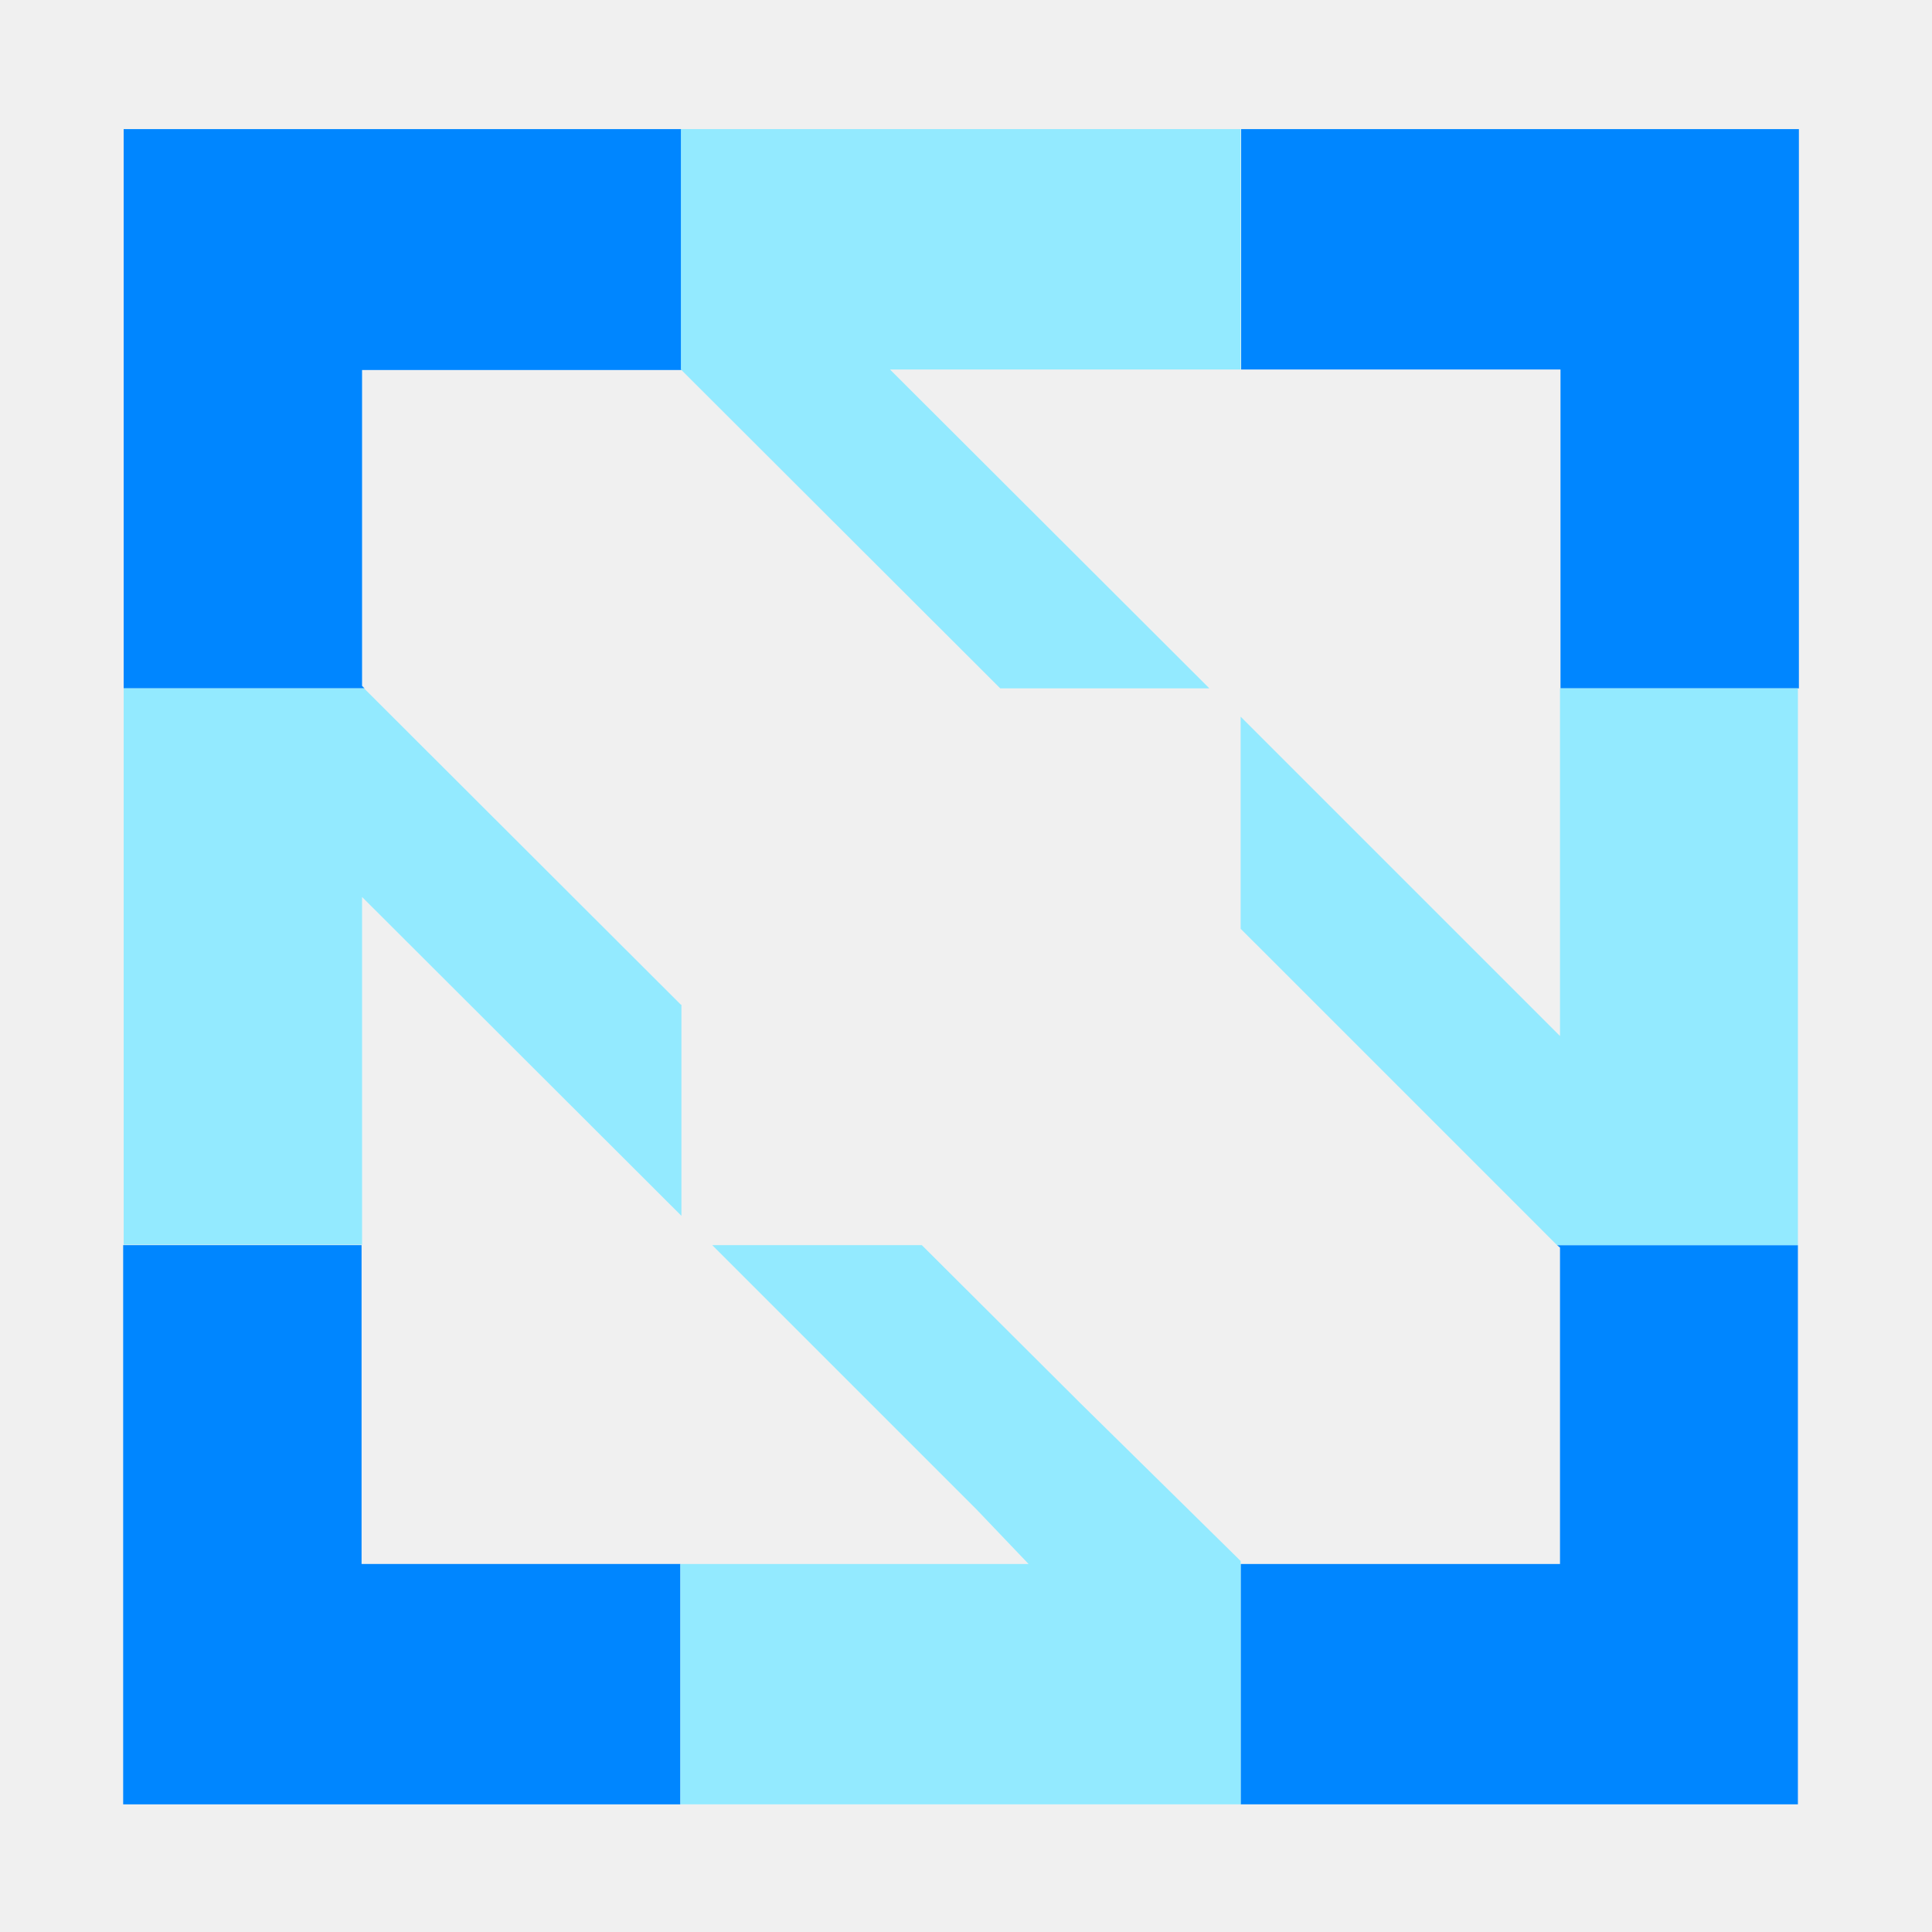
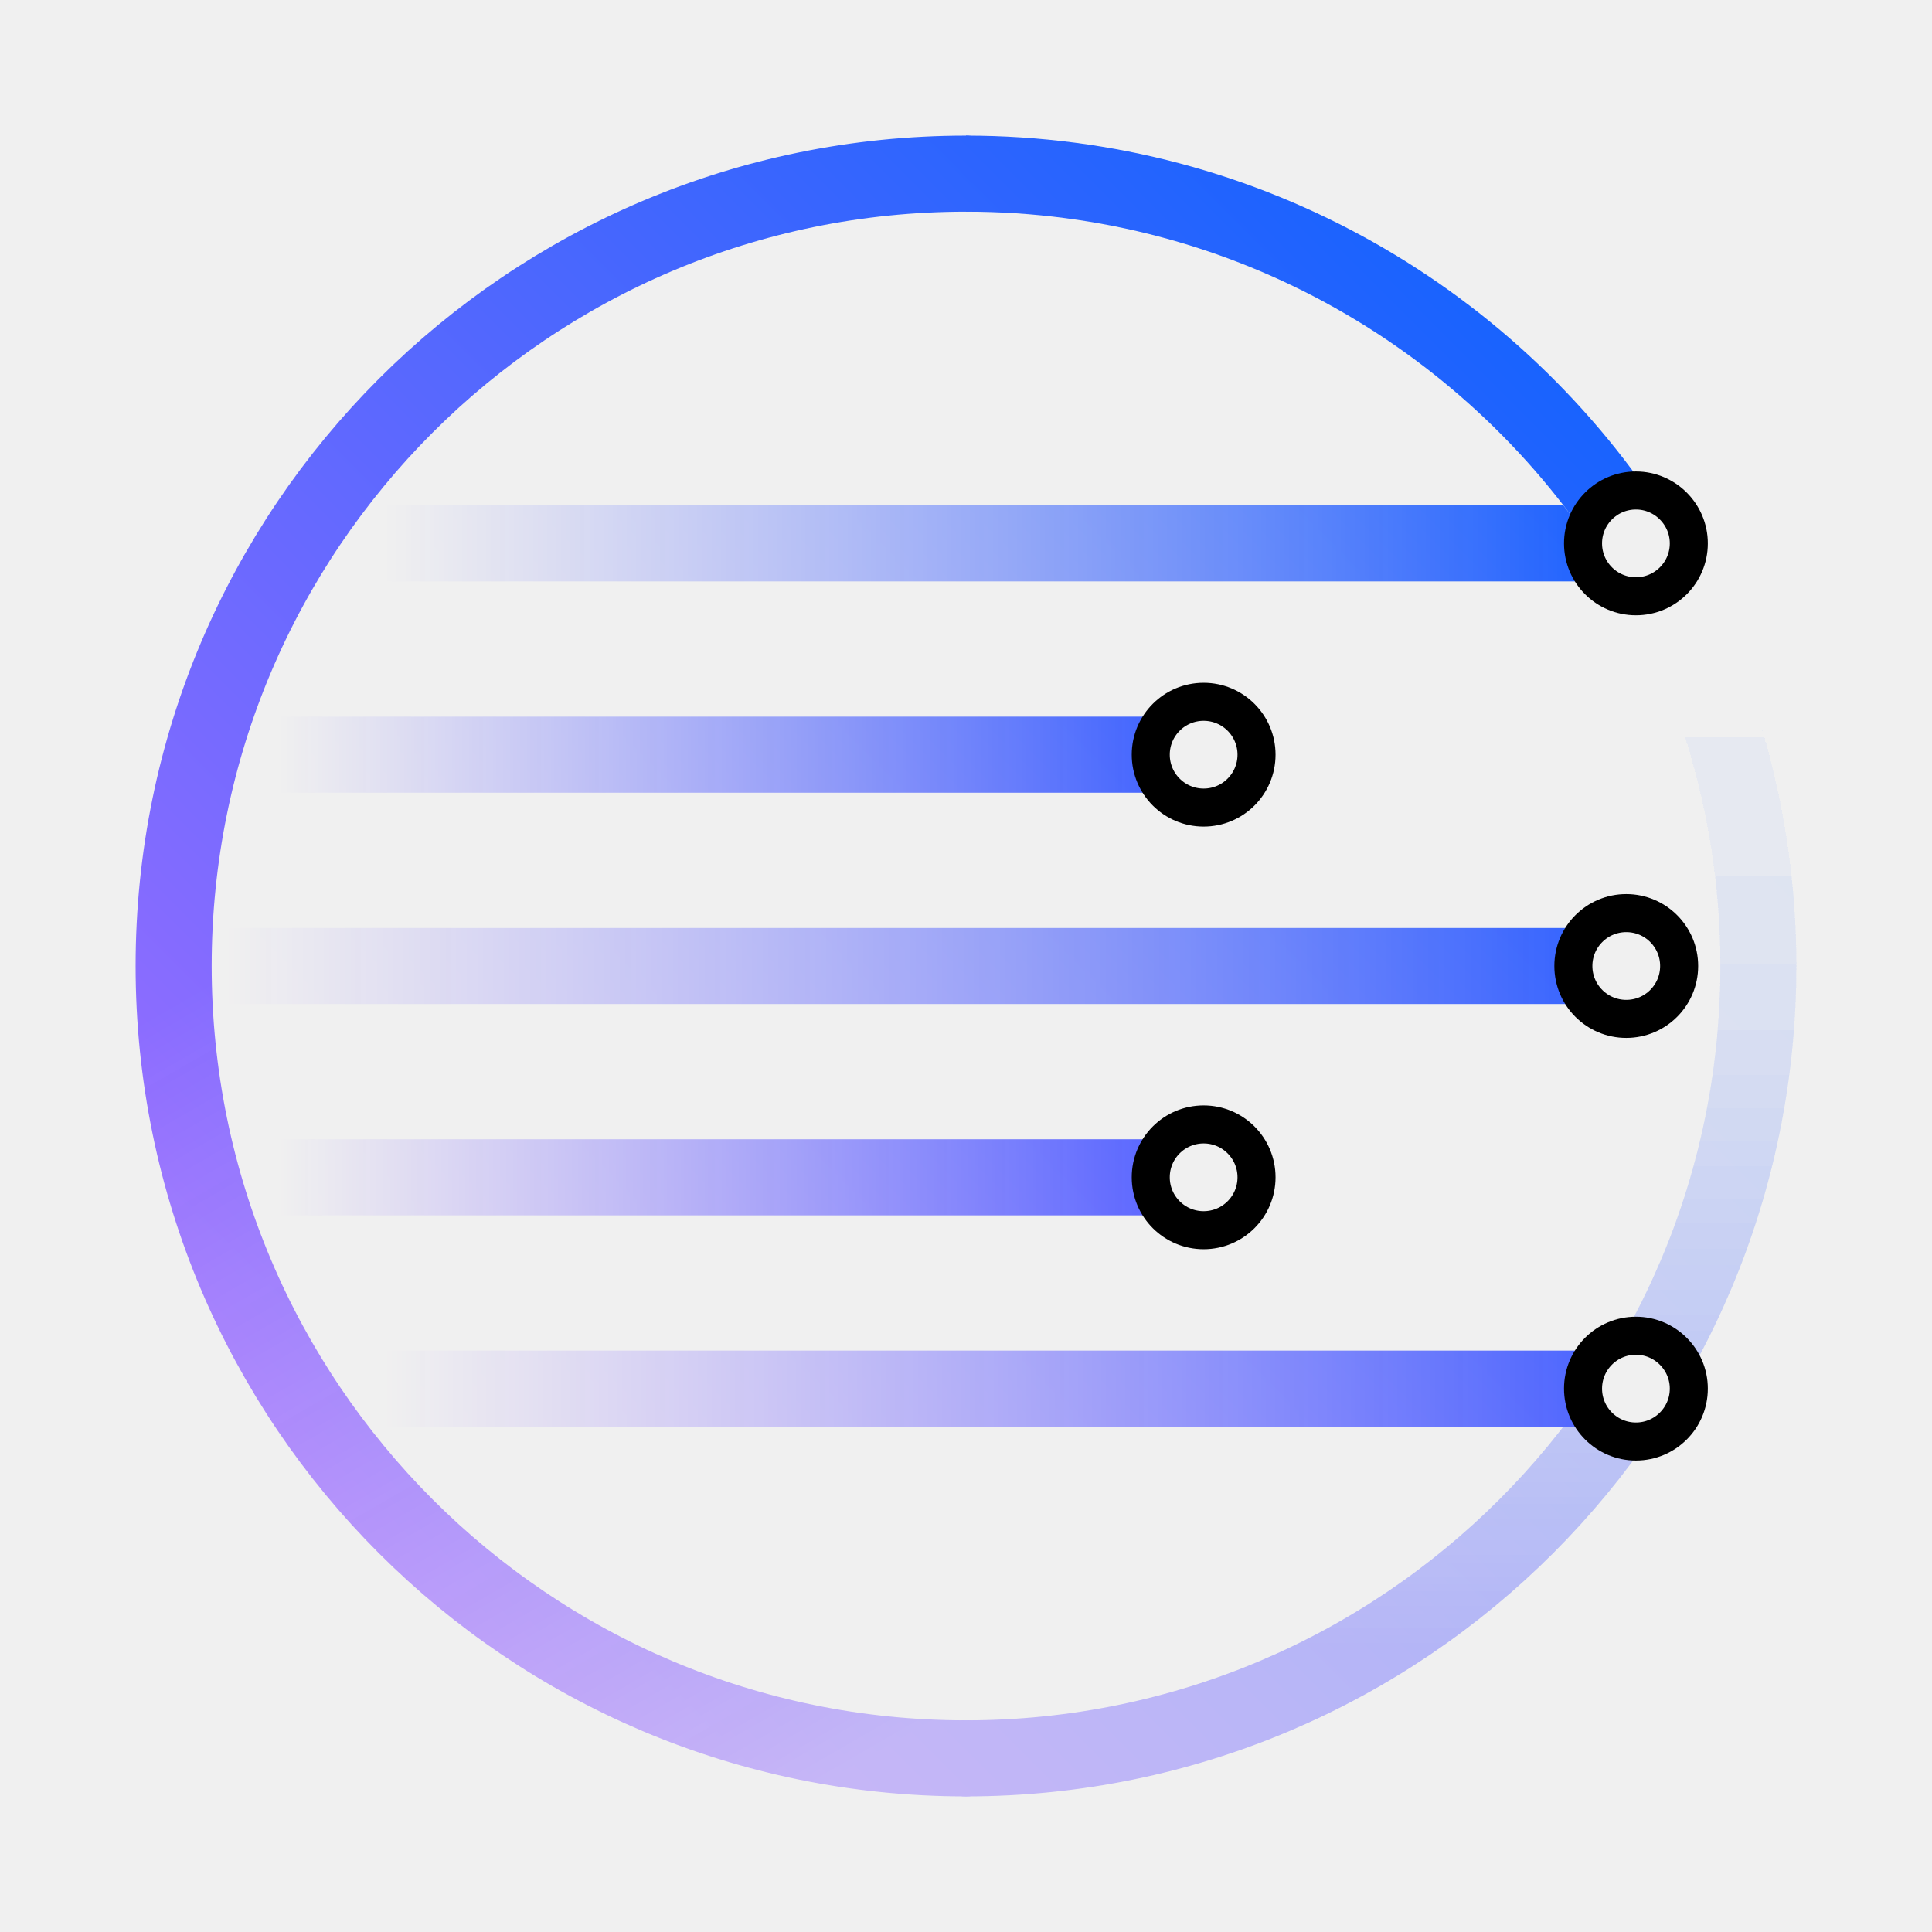
- <svg xmlns="http://www.w3.org/2000/svg" version="1.1" id="a" x="0px" y="0px" viewBox="0 0 389 389" style="enable-background:new 0 0 389 389;" xml:space="preserve">
+ <svg xmlns="http://www.w3.org/2000/svg" version="1.1" id="Layer_1" x="0px" y="0px" viewBox="0 0 800 800" style="enable-background:new 0 0 800 800;" xml:space="preserve">
  <style type="text/css">
- 	.st0{fill:#0086FF;}
- 	.st1{fill:#93EAFF;}
+ 	.st0{filter:url(#Adobe_OpacityMaskFilter);}
+ 	.st1{fill:none;stroke:url(#SVGID_1_);stroke-width:31.5;stroke-linejoin:round;stroke-miterlimit:10;}
+ 	
+ 		.st2{fill:none;stroke:url(#SVGID_00000142147915996941461650000005572312795661364405_);stroke-width:31.5;stroke-linejoin:round;stroke-miterlimit:10;}
+ 	
+ 		.st3{fill:none;stroke:url(#SVGID_00000178184434582792345800000012411187755813070728_);stroke-width:31.5;stroke-linejoin:round;stroke-miterlimit:10;}
+ 	
+ 		.st4{fill:none;stroke:url(#SVGID_00000098937387995359780430000011077306179856523692_);stroke-width:31.5;stroke-linecap:round;stroke-miterlimit:10;}
+ 	
+ 		.st5{fill:none;stroke:url(#SVGID_00000084531847454840076620000016810535613240634809_);stroke-width:31.5;stroke-linejoin:round;stroke-miterlimit:10;}
+ 	.st6{fill:none;stroke:#FFFFFF;stroke-width:31.5;stroke-miterlimit:10;}
+ 	
+ 		.st7{fill:none;stroke:url(#SVGID_00000137852763813953248210000016413736813564543130_);stroke-width:31.5;stroke-linejoin:round;stroke-miterlimit:10;}
+ 	
+ 		.st8{fill:none;stroke:url(#SVGID_00000170249178065253567910000001527132433777573803_);stroke-width:31.5;stroke-linecap:round;stroke-miterlimit:10;}
+ 	
+ 		.st9{mask:url(#hexagon_00000093168561486844177610000016423650275337599625_);fill:url(#hexagon_00000047042590680335555120000009543490454504262588_);}
+ 	.st10{fill:none;stroke:#000000;stroke-width:15.75;stroke-miterlimit:10;}
</style>
  <g>
-     <path class="st0" d="M72.8,250.7h-48v112.6h112.2v-48.4H72.8V250.7z" />
-     <path class="st0" d="M314.1,251.2v63.7h-64.3v48.4h112.2V250.7h-48.5L314.1,251.2z" />
-     <path class="st0" d="M24.9,138.6h48.5l-0.5-0.5V74.5h64.3V26H24.9V138.6z" />
-     <path class="st0" d="M249.9,26v48.4h64.3v64.2h48V26C362.1,26,249.9,26,249.9,26z" />
-     <path class="st1" d="M243.5,138.6l-64.3-64.2h70.6V26H137.1v48.4l64.3,64.2H243.5z" />
-     <path class="st1" d="M185.6,250.7h-42.2l53.2,53.2l10.5,11h-70.1v48.4h112.8v-49l-32.1-31.6L185.6,250.7z" />
-     <path class="st1" d="M314.1,138.6v70l-11.1-11.1l-53.2-53.2V187l31.6,31.6l32.1,32.1h48.5V138.6H314.1L314.1,138.6z" />
-     <path class="st1" d="M137.1,202.3l-63.8-63.7H24.9v112h48v-70l64.3,64.2V202.3z" />
+     <defs>
+       <filter id="Adobe_OpacityMaskFilter" filterUnits="userSpaceOnUse" x="50" y="50" width="700" height="700">
+         <feColorMatrix type="matrix" values="1 0 0 0 0  0 1 0 0 0  0 0 1 0 0  0 0 0 1 0" />
+       </filter>
+     </defs>
+     <mask maskUnits="userSpaceOnUse" x="50" y="50" width="700" height="700" id="hexagon_00000009569822297771789820000001260469763321794973_">
+       <g class="st0">
+         <g>
+           <g>
+             <linearGradient id="SVGID_1_" gradientUnits="userSpaceOnUse" x1="159.375" y1="225" x2="655.489" y2="225">
+               <stop offset="0" style="stop-color:#FFFFFF;stop-opacity:0" />
+               <stop offset="1" style="stop-color:#FFFFFF" />
+             </linearGradient>
+             <line class="st1" x1="159.4" y1="225" x2="655.5" y2="225" />
+             <linearGradient id="SVGID_00000072271899359082450810000008057519116174020233_" gradientUnits="userSpaceOnUse" x1="115.625" y1="487.5" x2="476.562" y2="487.5">
+               <stop offset="0" style="stop-color:#FFFFFF;stop-opacity:0" />
+               <stop offset="1" style="stop-color:#FFFFFF" />
+             </linearGradient>
+             <line style="fill:none;stroke:url(#SVGID_00000072271899359082450810000008057519116174020233_);stroke-width:31.5;stroke-linejoin:round;stroke-miterlimit:10;" x1="115.6" y1="487.5" x2="476.6" y2="487.5" />
+             <linearGradient id="SVGID_00000111182463372364912320000001373108586569901999_" gradientUnits="userSpaceOnUse" x1="93.75" y1="400" x2="651.562" y2="400">
+               <stop offset="0" style="stop-color:#FFFFFF;stop-opacity:0" />
+               <stop offset="1" style="stop-color:#FFFFFF" />
+             </linearGradient>
+             <line style="fill:none;stroke:url(#SVGID_00000111182463372364912320000001373108586569901999_);stroke-width:31.5;stroke-linejoin:round;stroke-miterlimit:10;" x1="93.8" y1="400" x2="651.6" y2="400" />
+             <linearGradient id="SVGID_00000183219743747244915370000012247121815656563897_" gradientUnits="userSpaceOnUse" x1="564.062" y1="743.875" x2="564.062" y2="152.231">
+               <stop offset="0.1" style="stop-color:#6F6F6F" />
+               <stop offset="0.294" style="stop-color:#494949" />
+               <stop offset="0.525" style="stop-color:#212121" />
+               <stop offset="0.71" style="stop-color:#090909" />
+               <stop offset="0.823" style="stop-color:#000000" />
+             </linearGradient>
+             <path style="fill:none;stroke:url(#SVGID_00000183219743747244915370000012247121815656563897_);stroke-width:31.5;stroke-linecap:round;stroke-miterlimit:10;" d="       M400,728.1c181.2,0,328.1-146.9,328.1-328.1c0-90.6-36.7-172.6-96.1-232" />
+             <linearGradient id="SVGID_00000058578831043733057230000009056789070049766046_" gradientUnits="userSpaceOnUse" x1="115.625" y1="312.5" x2="476.562" y2="312.5">
+               <stop offset="0" style="stop-color:#FFFFFF;stop-opacity:0" />
+               <stop offset="1" style="stop-color:#FFFFFF" />
+             </linearGradient>
+             <line style="fill:none;stroke:url(#SVGID_00000058578831043733057230000009056789070049766046_);stroke-width:31.5;stroke-linejoin:round;stroke-miterlimit:10;" x1="115.6" y1="312.5" x2="476.6" y2="312.5" />
+             <path class="st6" d="M677.6,225C619.5,133,516.9,71.9,400,71.9" />
+             <linearGradient id="SVGID_00000100356586440619336550000013948158136108107670_" gradientUnits="userSpaceOnUse" x1="159.46" y1="575.001" x2="655.492" y2="575.001">
+               <stop offset="0" style="stop-color:#FFFFFF;stop-opacity:0" />
+               <stop offset="1" style="stop-color:#FFFFFF" />
+             </linearGradient>
+             <line style="fill:none;stroke:url(#SVGID_00000100356586440619336550000013948158136108107670_);stroke-width:31.5;stroke-linejoin:round;stroke-miterlimit:10;" x1="159.5" y1="575" x2="655.5" y2="575" />
+             <linearGradient id="SVGID_00000123405263944521921190000006592581474355979914_" gradientUnits="userSpaceOnUse" x1="478.892" y1="700.763" x2="156.97" y2="143.177">
+               <stop offset="5.000000e-02" style="stop-color:#6F6F6F" />
+               <stop offset="0.7" style="stop-color:#FFFFFF" />
+             </linearGradient>
+             <path style="fill:none;stroke:url(#SVGID_00000123405263944521921190000006592581474355979914_);stroke-width:31.5;stroke-linecap:round;stroke-miterlimit:10;" d="       M400,71.9C218.8,71.9,71.9,218.8,71.9,400S218.8,728.1,400,728.1" />
+           </g>
+           <g>
+             <path d="M699.2,575c0,12.1-9.8,21.9-21.9,21.9s-21.9-9.8-21.9-21.9s9.8-21.9,21.9-21.9S699.2,562.9,699.2,575z" />
+             <path d="M699.2,225c0,12.1-9.8,21.9-21.9,21.9s-21.9-9.8-21.9-21.9s9.8-21.9,21.9-21.9S699.2,212.9,699.2,225z" />
+           </g>
+         </g>
+       </g>
+     </mask>
+     <linearGradient id="hexagon_00000047753103179327409320000004468187464937358518_" gradientUnits="userSpaceOnUse" x1="-5713" y1="-1201" x2="-5013" y2="-1901" gradientTransform="matrix(0 -1 -1 0 -1151 -4963)">
+       <stop offset="0.1" style="stop-color:#A56EFF" />
+       <stop offset="0.9" style="stop-color:#0F62FE" />
+     </linearGradient>
+     <polygon id="hexagon_00000127043768352419189630000017283226496370584988_" style="mask:url(#hexagon_00000009569822297771789820000001260469763321794973_);fill:url(#hexagon_00000047753103179327409320000004468187464937358518_);" points="   50,50 50,750 750,750 750,50  " />
+     <path class="st10" d="M520.3,487.5c0,12.1-9.8,21.9-21.9,21.9s-21.9-9.8-21.9-21.9s9.8-21.9,21.9-21.9S520.3,475.4,520.3,487.5z    M673.4,378.1c-12.1,0-21.9,9.8-21.9,21.9s9.8,21.9,21.9,21.9s21.9-9.8,21.9-21.9S685.5,378.1,673.4,378.1z M498.4,290.6   c-12.1,0-21.9,9.8-21.9,21.9s9.8,21.9,21.9,21.9s21.9-9.8,21.9-21.9S510.5,290.6,498.4,290.6z M677.4,203.1   c-12.1,0-21.9,9.8-21.9,21.9s9.8,21.9,21.9,21.9s21.9-9.8,21.9-21.9S689.4,203.1,677.4,203.1z M677.4,553.1   c-12.1,0-21.9,9.8-21.9,21.9s9.8,21.9,21.9,21.9s21.9-9.8,21.9-21.9S689.4,553.1,677.4,553.1z" />
  </g>
</svg>
